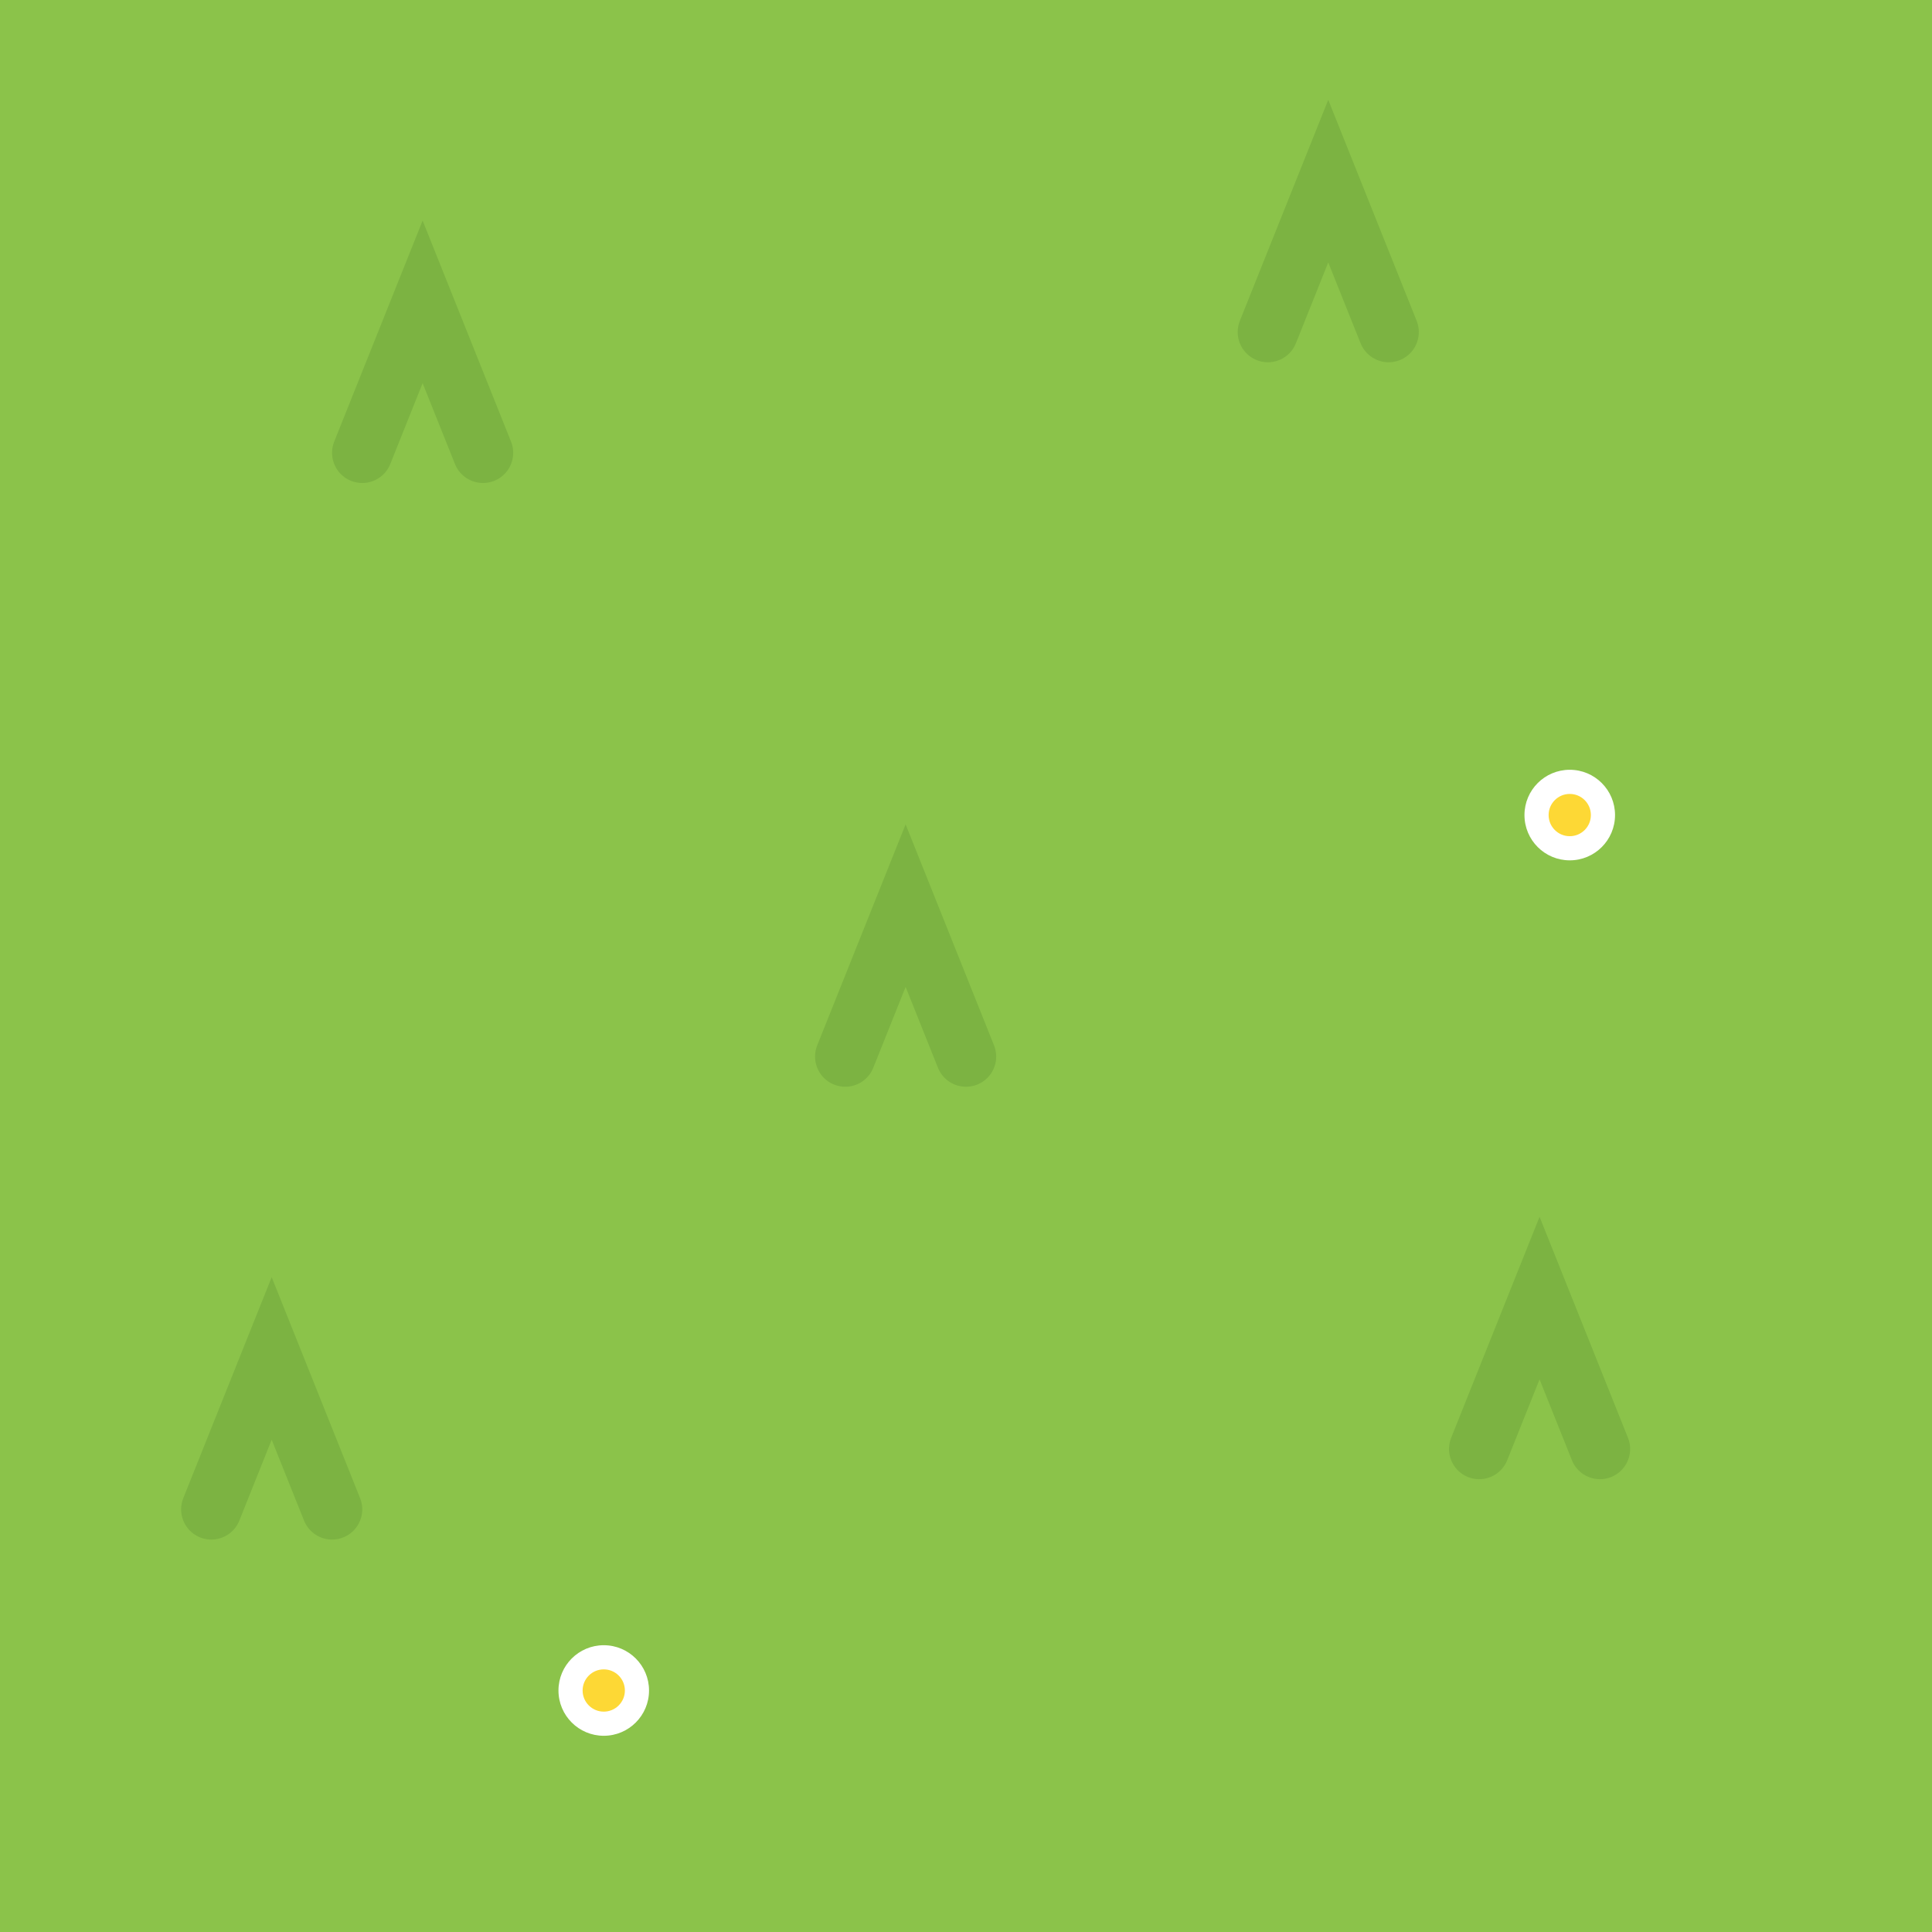
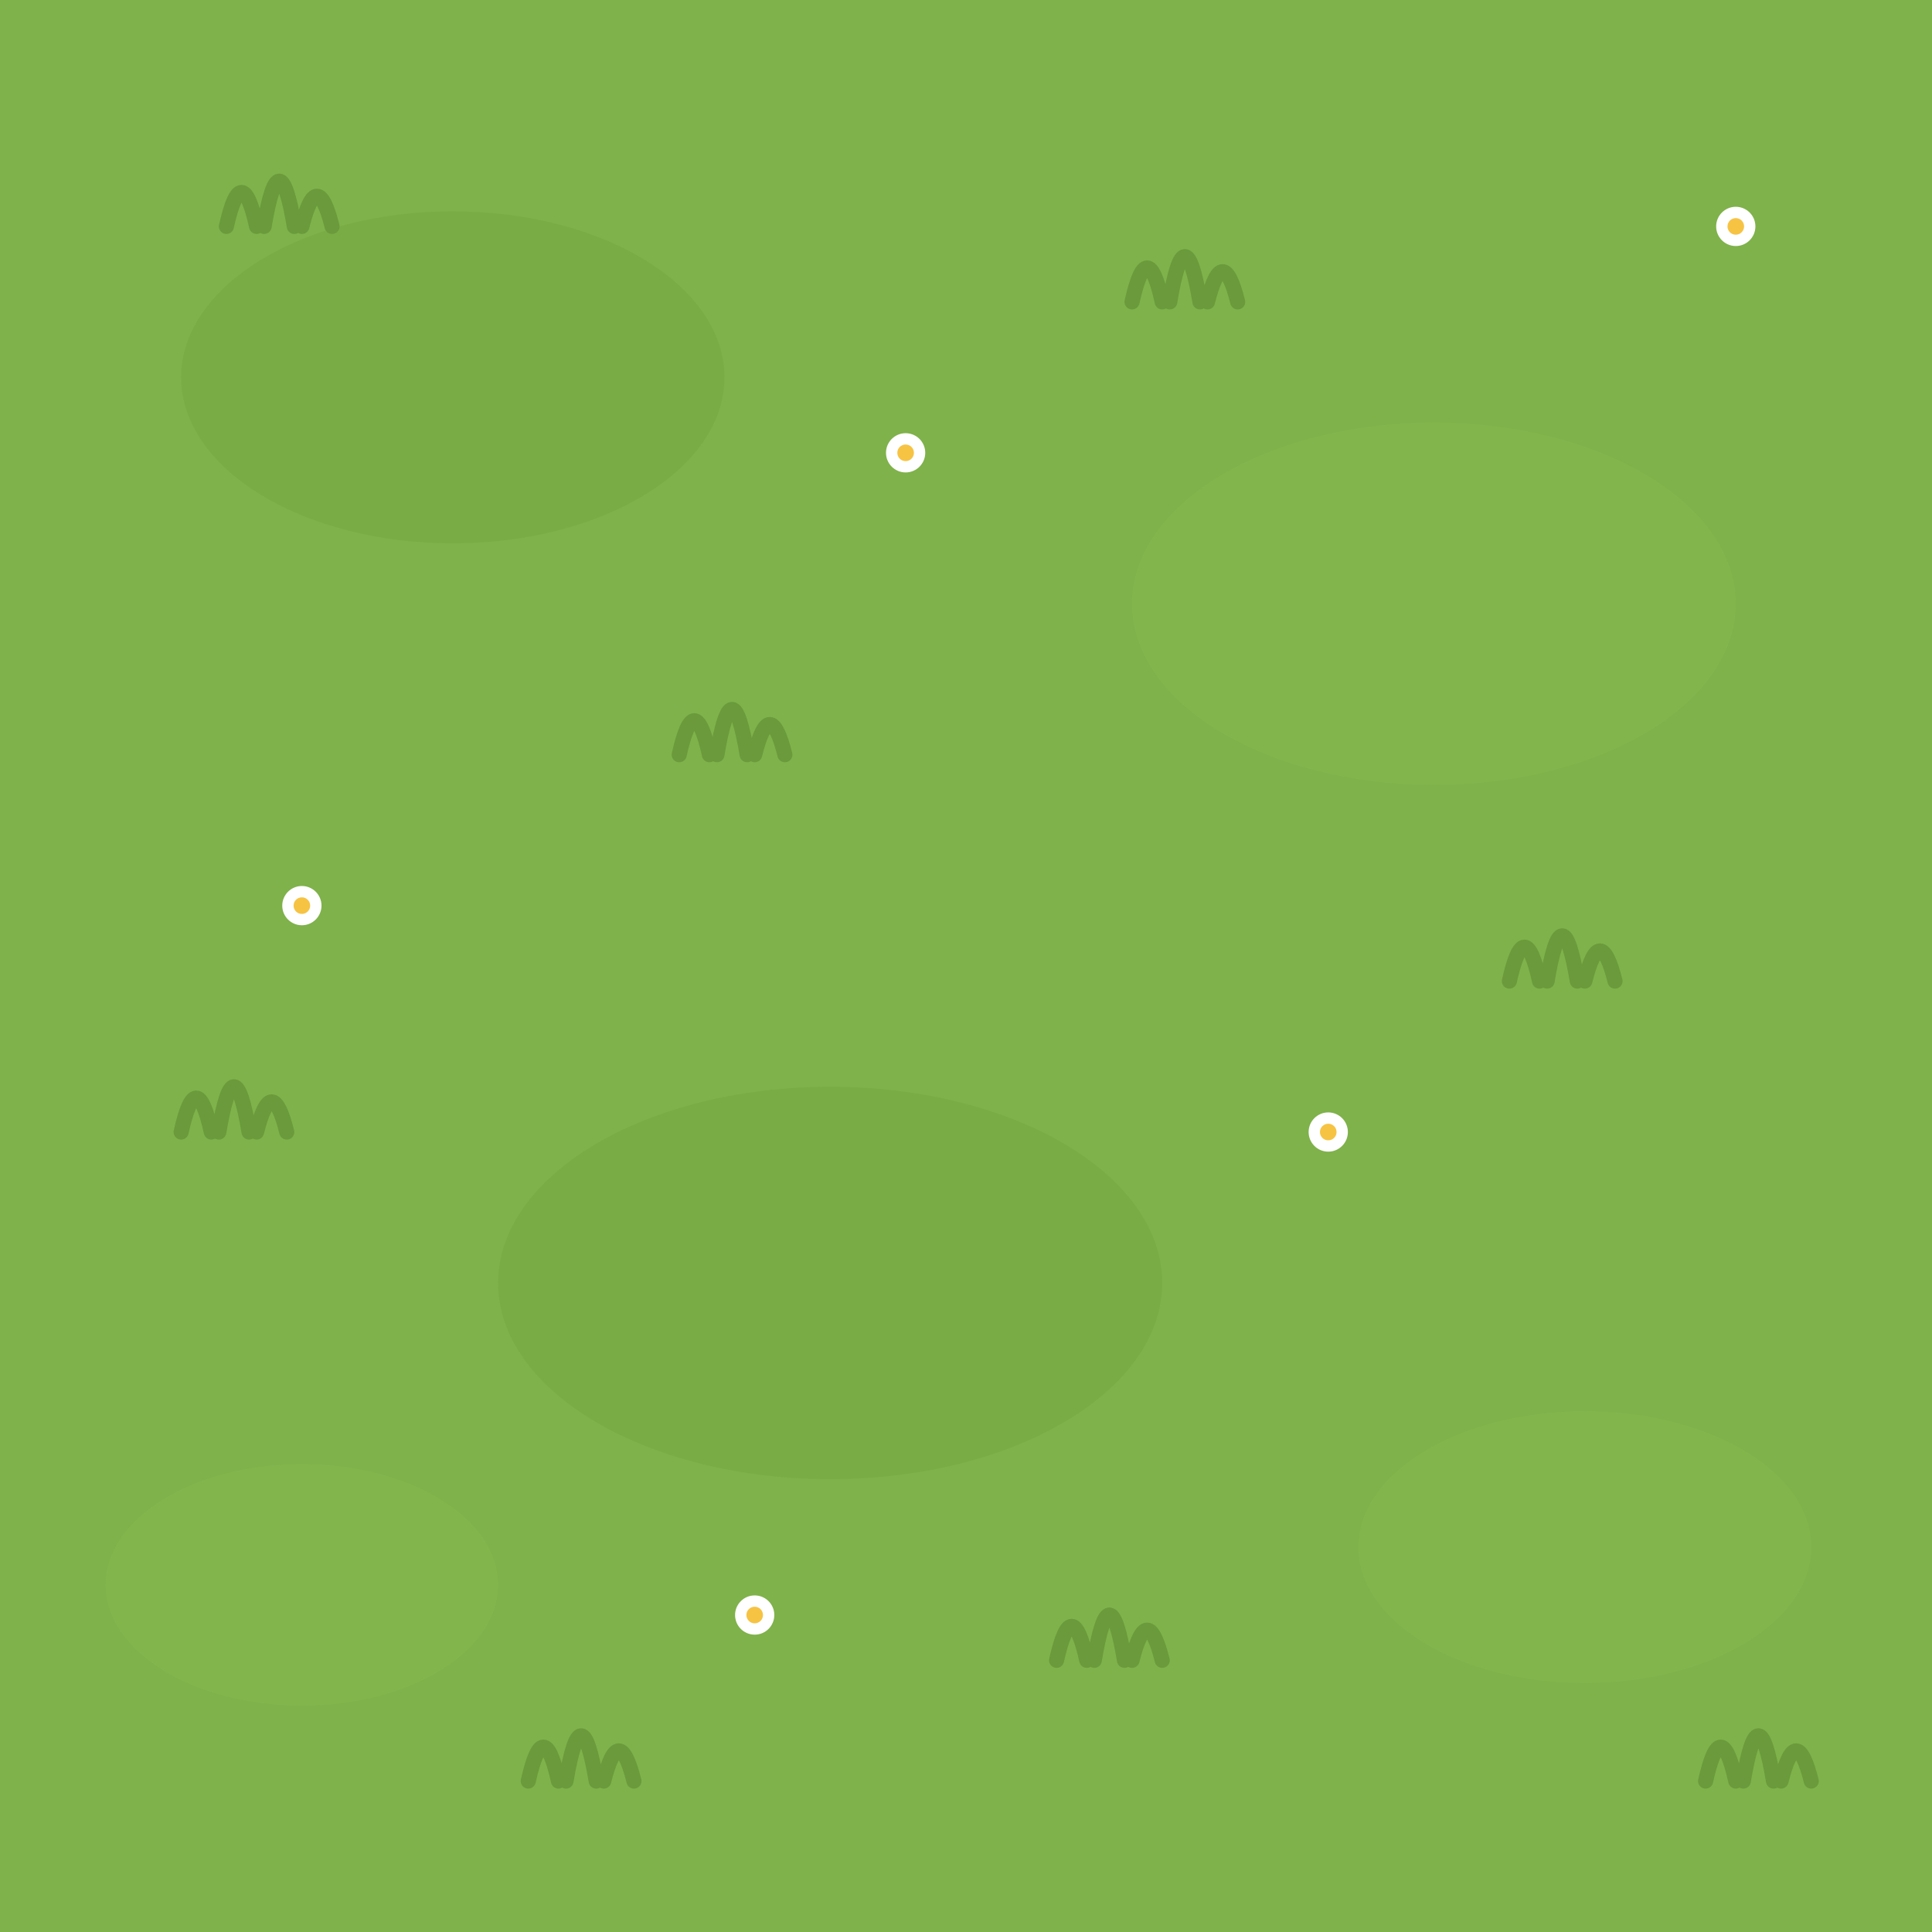
- <svg xmlns="http://www.w3.org/2000/svg" width="256" height="256" viewBox="0 0 128 128">
-   <rect width="128" height="128" fill="#8bc34a" />
-   <g fill="none" stroke="#7cb342" stroke-width="4" stroke-linecap="round">
-     <path d="M24 30 L28 20 L32 30" />
-     <path d="M84 22 L88 12 L92 22" />
-     <path d="M56 70 L60 60 L64 70" />
-     <path d="M14 100 L18 90 L22 100" />
-     <path d="M98 96 L102 86 L106 96" />
-   </g>
-   <g fill="#ffffff">
-     <circle cx="104" cy="54" r="3" />
-     <circle cx="40" cy="112" r="3" />
-   </g>
-   <g fill="#fdd835">
-     <circle cx="104" cy="54" r="1.4" />
-     <circle cx="40" cy="112" r="1.4" />
-   </g>
+ <svg xmlns="http://www.w3.org/2000/svg" width="512" height="512" viewBox="0 0 256 256">
+   <rect width="256" height="256" fill="#7fb24a" />
+   <ellipse cx="60" cy="50" rx="36" ry="22" fill="#74a743" fill-opacity="0.55" />
+   <ellipse cx="190" cy="80" rx="40" ry="24" fill="#86b950" fill-opacity="0.55" />
+   <ellipse cx="110" cy="170" rx="44" ry="26" fill="#74a743" fill-opacity="0.55" />
+   <ellipse cx="210" cy="205" rx="30" ry="18" fill="#86b950" fill-opacity="0.55" />
+   <ellipse cx="40" cy="210" rx="26" ry="16" fill="#86b950" fill-opacity="0.55" />
+   <path d="M30 30 q2 -9 4 0 M35 30 q2 -12 4 0 M40 30 q2 -8 4 0" fill="none" stroke="#6a9a3c" stroke-width="2" stroke-linecap="round" stroke-linejoin="round" />
+   <path d="M150 40 q2 -9 4 0 M155 40 q2 -12 4 0 M160 40 q2 -8 4 0" fill="none" stroke="#6a9a3c" stroke-width="2" stroke-linecap="round" stroke-linejoin="round" />
+   <path d="M90 100 q2 -9 4 0 M95 100 q2 -12 4 0 M100 100 q2 -8 4 0" fill="none" stroke="#6a9a3c" stroke-width="2" stroke-linecap="round" stroke-linejoin="round" />
+   <path d="M200 130 q2 -9 4 0 M205 130 q2 -12 4 0 M210 130 q2 -8 4 0" fill="none" stroke="#6a9a3c" stroke-width="2" stroke-linecap="round" stroke-linejoin="round" />
+   <path d="M24 150 q2 -9 4 0 M29 150 q2 -12 4 0 M34 150 q2 -8 4 0" fill="none" stroke="#6a9a3c" stroke-width="2" stroke-linecap="round" stroke-linejoin="round" />
+   <path d="M140 220 q2 -9 4 0 M145 220 q2 -12 4 0 M150 220 q2 -8 4 0" fill="none" stroke="#6a9a3c" stroke-width="2" stroke-linecap="round" stroke-linejoin="round" />
+   <path d="M226 236 q2 -9 4 0 M231 236 q2 -12 4 0 M236 236 q2 -8 4 0" fill="none" stroke="#6a9a3c" stroke-width="2" stroke-linecap="round" stroke-linejoin="round" />
+   <path d="M70 236 q2 -9 4 0 M75 236 q2 -12 4 0 M80 236 q2 -8 4 0" fill="none" stroke="#6a9a3c" stroke-width="2" stroke-linecap="round" stroke-linejoin="round" />
+   <circle cx="120" cy="60" r="2.6" fill="#ffffff" />
+   <circle cx="120" cy="60" r="1.1" fill="#f6c343" />
+   <circle cx="40" cy="120" r="2.6" fill="#ffffff" />
+   <circle cx="40" cy="120" r="1.1" fill="#f6c343" />
+   <circle cx="176" cy="150" r="2.6" fill="#ffffff" />
+   <circle cx="176" cy="150" r="1.1" fill="#f6c343" />
+   <circle cx="100" cy="214" r="2.6" fill="#ffffff" />
+   <circle cx="100" cy="214" r="1.1" fill="#f6c343" />
+   <circle cx="230" cy="30" r="2.6" fill="#ffffff" />
+   <circle cx="230" cy="30" r="1.1" fill="#f6c343" />
</svg>
